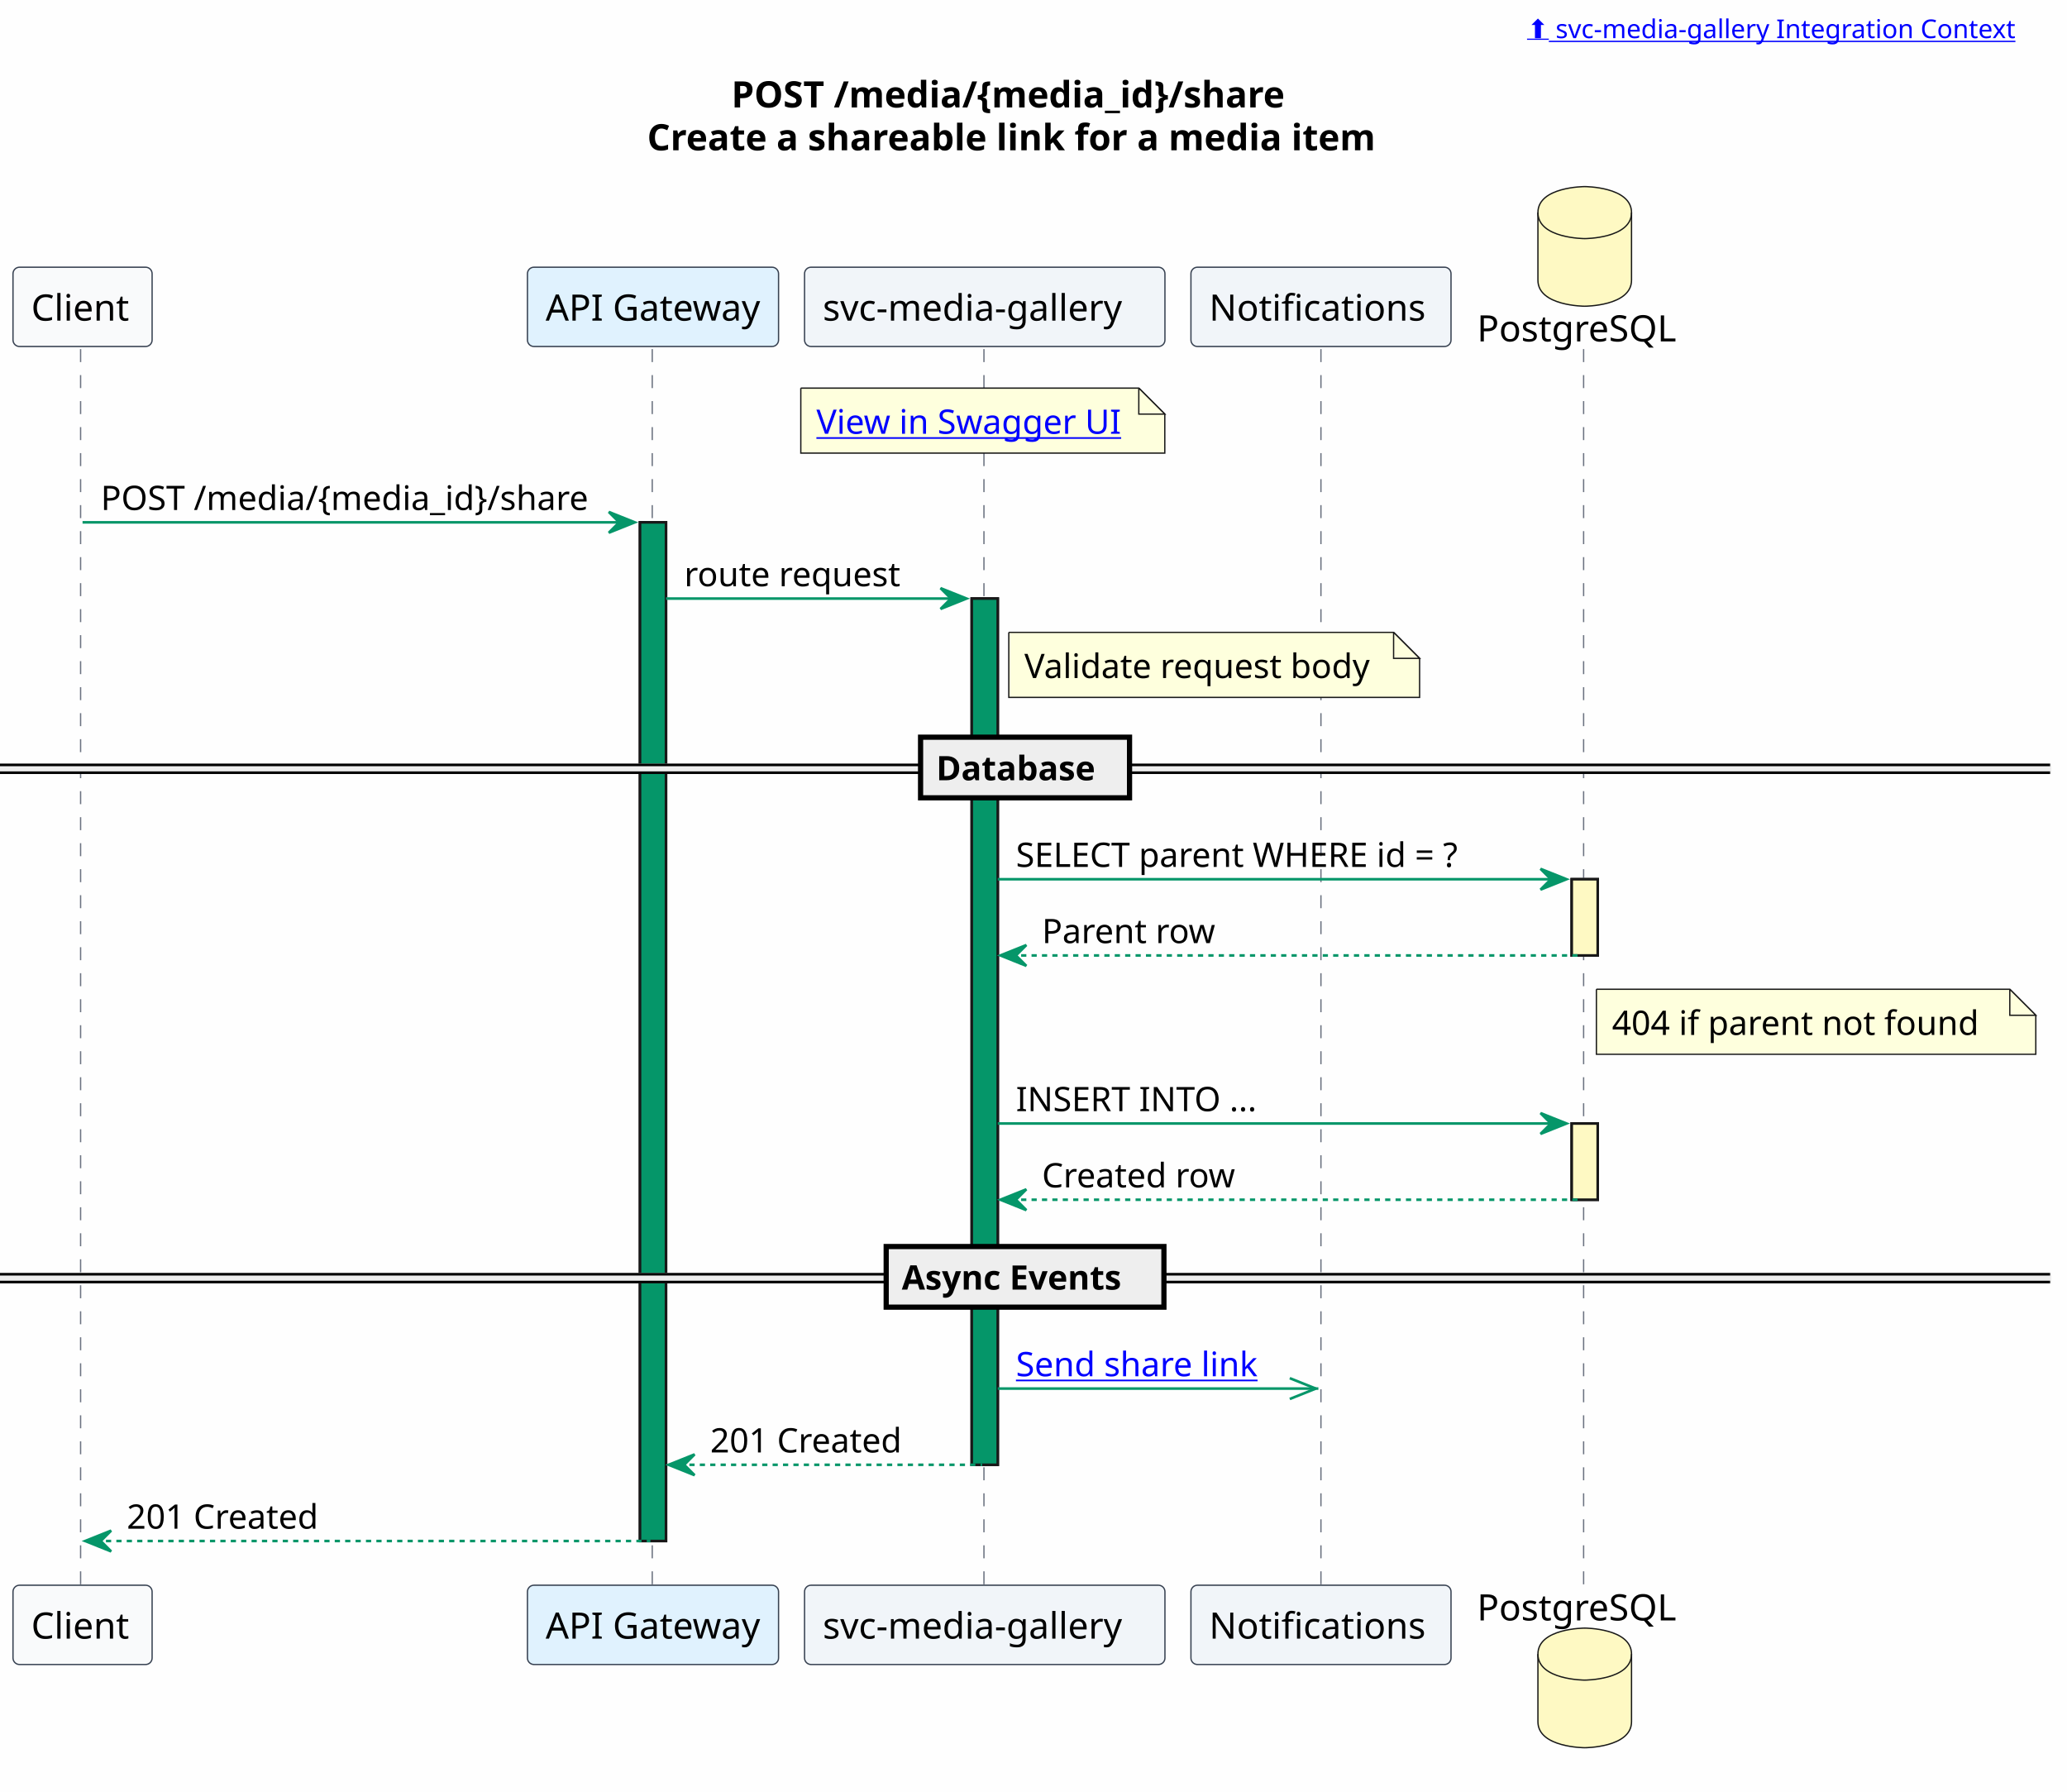
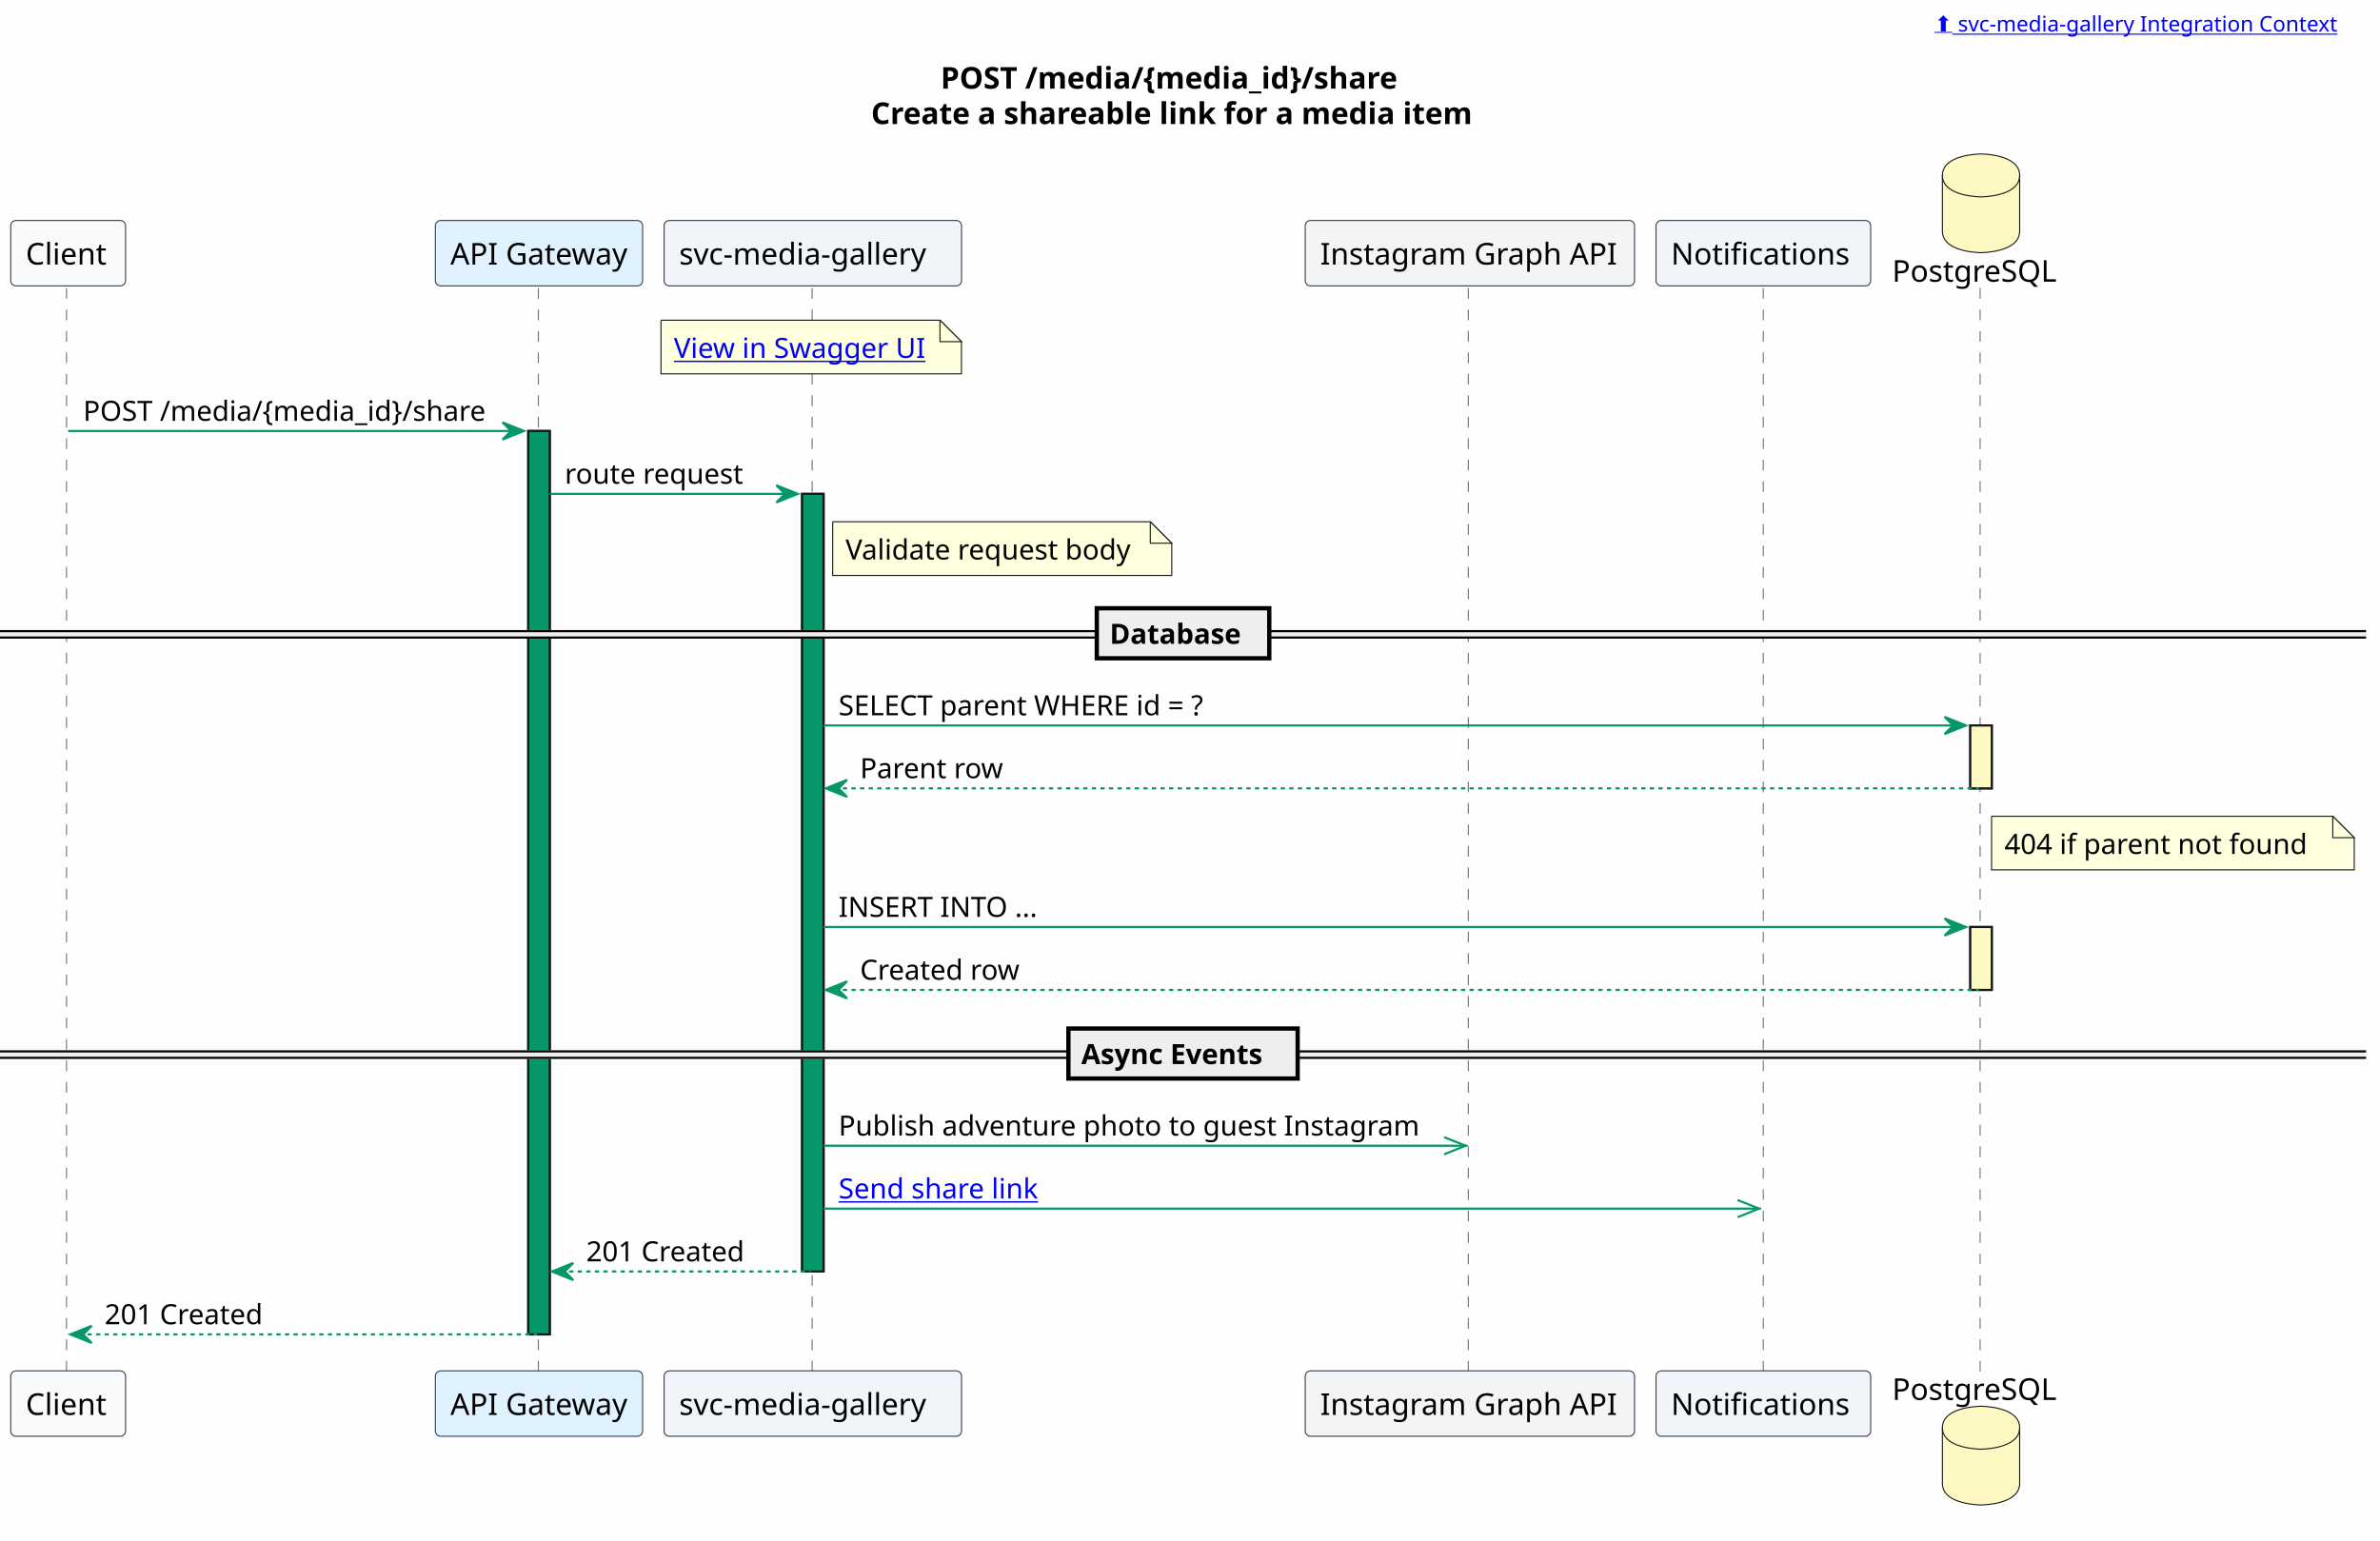
- <svg xmlns="http://www.w3.org/2000/svg" xmlns:xlink="http://www.w3.org/1999/xlink" contentStyleType="text/css" data-diagram-type="SEQUENCE" height="689px" preserveAspectRatio="none" style="width:795px;height:689px;background:#FEFEFE;" version="1.1" viewBox="0 0 795 689" width="795px" zoomAndPan="magnify">
+ <svg xmlns="http://www.w3.org/2000/svg" xmlns:xlink="http://www.w3.org/1999/xlink" contentStyleType="text/css" data-diagram-type="SEQUENCE" height="718px" preserveAspectRatio="none" style="width:1109px;height:718px;background:#FEFEFE;" version="1.1" viewBox="0 0 1109 718" width="1109px" zoomAndPan="magnify">
  <defs />
  <g>
-     <rect fill="#FEFEFE" height="689" style="stroke:none;stroke-width:1;" width="795" x="0" y="0" />
-     <text fill="#000000" font-family="'Segoe UI'" font-size="14" font-weight="bold" lengthAdjust="spacing" textLength="224.923" x="281.29" y="41.312">POST /media/{media_id}/share</text>
-     <text fill="#000000" font-family="'Segoe UI'" font-size="14" font-weight="bold" lengthAdjust="spacing" textLength="289.693" x="248.905" y="57.801">Create a shareable link for a media item</text>
-     <g>
-       <rect fill="#059669" height="391.727" style="stroke:#181818;stroke-width:1;" width="10" x="246.152" y="200.863" />
-     </g>
-     <g>
-       <rect fill="#059669" height="333.106" style="stroke:#181818;stroke-width:1;" width="10" x="373.748" y="230.174" />
-     </g>
-     <g>
-       <rect fill="#FEF9C3" height="29.311" style="stroke:#181818;stroke-width:1;" width="10" x="604.509" y="338.106" />
-     </g>
-     <g>
-       <rect fill="#FEF9C3" height="29.311" style="stroke:#181818;stroke-width:1;" width="10" x="604.509" y="432.037" />
+     <rect fill="#FEFEFE" height="718" style="stroke:none;stroke-width:1;" width="1109" x="0" y="0" />
+     <text fill="#000000" font-family="'Segoe UI'" font-size="14" font-weight="bold" lengthAdjust="spacing" textLength="224.923" x="438.29" y="41.312">POST /media/{media_id}/share</text>
+     <text fill="#000000" font-family="'Segoe UI'" font-size="14" font-weight="bold" lengthAdjust="spacing" textLength="289.693" x="405.905" y="57.801">Create a shareable link for a media item</text>
+     <g>
+       <rect fill="#059669" height="421.037" style="stroke:#181818;stroke-width:1;" width="10" x="246.152" y="200.863" />
+     </g>
+     <g>
+       <rect fill="#059669" height="362.416" style="stroke:#181818;stroke-width:1;" width="10" x="373.748" y="230.174" />
+     </g>
+     <g>
+       <rect fill="#FEF9C3" height="29.311" style="stroke:#181818;stroke-width:1;" width="10" x="918.093" y="338.106" />
+     </g>
+     <g>
+       <rect fill="#FEF9C3" height="29.311" style="stroke:#181818;stroke-width:1;" width="10" x="918.093" y="432.037" />
    </g>
    <g class="participant-lifeline" data-entity-uid="part1" data-qualified-name="Client" id="part1-lifeline">
      <g>
-         <rect fill="#000000" fill-opacity="0" height="476.348" width="8" x="27.752" y="134.242" />
-         <line style="stroke:#6B7280;stroke-width:0.5;stroke-dasharray:5,5;" x1="31" x2="31" y1="134.242" y2="610.59" />
+         <rect fill="#000000" fill-opacity="0" height="505.658" width="8" x="27.752" y="134.242" />
+         <line style="stroke:#6B7280;stroke-width:0.5;stroke-dasharray:5,5;" x1="31" x2="31" y1="134.242" y2="639.9" />
      </g>
    </g>
    <g class="participant-lifeline" data-entity-uid="part2" data-qualified-name="GW" id="part2-lifeline">
      <g>
-         <rect fill="#000000" fill-opacity="0" height="476.348" width="8" x="247.152" y="134.242" />
-         <line style="stroke:#6B7280;stroke-width:0.5;stroke-dasharray:5,5;" x1="250.863" x2="250.863" y1="134.242" y2="610.59" />
+         <rect fill="#000000" fill-opacity="0" height="505.658" width="8" x="247.152" y="134.242" />
+         <line style="stroke:#6B7280;stroke-width:0.5;stroke-dasharray:5,5;" x1="250.863" x2="250.863" y1="134.242" y2="639.9" />
      </g>
    </g>
    <g class="participant-lifeline" data-entity-uid="part3" data-qualified-name="Svc" id="part3-lifeline">
      <g>
-         <rect fill="#000000" fill-opacity="0" height="476.348" width="8" x="374.748" y="134.242" />
-         <line style="stroke:#6B7280;stroke-width:0.5;stroke-dasharray:5,5;" x1="378.441" x2="378.441" y1="134.242" y2="610.59" />
-       </g>
-     </g>
-     <g class="participant-lifeline" data-entity-uid="part4" data-qualified-name="Ntfy" id="part4-lifeline">
-       <g>
-         <rect fill="#000000" fill-opacity="0" height="476.348" width="8" x="504.069" y="134.242" />
-         <line style="stroke:#6B7280;stroke-width:0.5;stroke-dasharray:5,5;" x1="508.054" x2="508.054" y1="134.242" y2="610.59" />
-       </g>
-     </g>
-     <g class="participant-lifeline" data-entity-uid="part5" data-qualified-name="DB" id="part5-lifeline">
-       <g>
-         <rect fill="#000000" fill-opacity="0" height="476.348" width="8" x="605.509" y="134.242" />
-         <line style="stroke:#6B7280;stroke-width:0.5;stroke-dasharray:5,5;" x1="609.084" x2="609.084" y1="134.242" y2="610.59" />
+         <rect fill="#000000" fill-opacity="0" height="505.658" width="8" x="374.748" y="134.242" />
+         <line style="stroke:#6B7280;stroke-width:0.5;stroke-dasharray:5,5;" x1="378.441" x2="378.441" y1="134.242" y2="639.9" />
+       </g>
+     </g>
+     <g class="participant-lifeline" data-entity-uid="part4" data-qualified-name="IG" id="part4-lifeline">
+       <g>
+         <rect fill="#000000" fill-opacity="0" height="505.658" width="8" x="680.912" y="134.242" />
+         <line style="stroke:#6B7280;stroke-width:0.5;stroke-dasharray:5,5;" x1="684.185" x2="684.185" y1="134.242" y2="639.9" />
+       </g>
+     </g>
+     <g class="participant-lifeline" data-entity-uid="part5" data-qualified-name="Ntfy" id="part5-lifeline">
+       <g>
+         <rect fill="#000000" fill-opacity="0" height="505.658" width="8" x="817.653" y="134.242" />
+         <line style="stroke:#6B7280;stroke-width:0.5;stroke-dasharray:5,5;" x1="821.638" x2="821.638" y1="134.242" y2="639.9" />
+       </g>
+     </g>
+     <g class="participant-lifeline" data-entity-uid="part6" data-qualified-name="DB" id="part6-lifeline">
+       <g>
+         <rect fill="#000000" fill-opacity="0" height="505.658" width="8" x="919.093" y="134.242" />
+         <line style="stroke:#6B7280;stroke-width:0.5;stroke-dasharray:5,5;" x1="922.668" x2="922.668" y1="134.242" y2="639.9" />
      </g>
    </g>
    <g class="participant participant-head" data-entity-uid="part1" data-qualified-name="Client" id="part1-head">
      <a href="/applications/" target="_top" title="/applications/" xlink:actuate="onRequest" xlink:href="/applications/" xlink:show="new" xlink:title="/applications/" xlink:type="simple">
        <rect fill="#F9FAFB" height="30.488" rx="2.5" ry="2.5" style="stroke:#374151;stroke-width:0.5;" width="53.505" x="5" y="102.754" />
        <text fill="#000000" font-family="'Segoe UI'" font-size="14" lengthAdjust="spacing" textLength="39.505" x="12" y="123.289">Client</text>
      </a>
    </g>
    <g class="participant participant-tail" data-entity-uid="part1" data-qualified-name="Client" id="part1-tail">
      <a href="/applications/" target="_top" title="/applications/" xlink:actuate="onRequest" xlink:href="/applications/" xlink:show="new" xlink:title="/applications/" xlink:type="simple">
-         <rect fill="#F9FAFB" height="30.488" rx="2.5" ry="2.5" style="stroke:#374151;stroke-width:0.5;" width="53.505" x="5" y="609.59" />
-         <text fill="#000000" font-family="'Segoe UI'" font-size="14" lengthAdjust="spacing" textLength="39.505" x="12" y="630.125">Client</text>
+         <rect fill="#F9FAFB" height="30.488" rx="2.5" ry="2.5" style="stroke:#374151;stroke-width:0.5;" width="53.505" x="5" y="638.9" />
+         <text fill="#000000" font-family="'Segoe UI'" font-size="14" lengthAdjust="spacing" textLength="39.505" x="12" y="659.436">Client</text>
      </a>
    </g>
    <g class="participant participant-head" data-entity-uid="part2" data-qualified-name="GW" id="part2-head">
      <a href="/actors/#api-gateway" target="_top" title="/actors/#api-gateway" xlink:actuate="onRequest" xlink:href="/actors/#api-gateway" xlink:show="new" xlink:title="/actors/#api-gateway" xlink:type="simple">
        <rect fill="#E0F2FE" height="30.488" rx="2.5" ry="2.5" style="stroke:#374151;stroke-width:0.5;" width="96.578" x="202.863" y="102.754" />
        <text fill="#000000" font-family="'Segoe UI'" font-size="14" lengthAdjust="spacing" textLength="82.578" x="209.863" y="123.289">API Gateway</text>
      </a>
    </g>
    <g class="participant participant-tail" data-entity-uid="part2" data-qualified-name="GW" id="part2-tail">
      <a href="/actors/#api-gateway" target="_top" title="/actors/#api-gateway" xlink:actuate="onRequest" xlink:href="/actors/#api-gateway" xlink:show="new" xlink:title="/actors/#api-gateway" xlink:type="simple">
-         <rect fill="#E0F2FE" height="30.488" rx="2.5" ry="2.5" style="stroke:#374151;stroke-width:0.5;" width="96.578" x="202.863" y="609.59" />
-         <text fill="#000000" font-family="'Segoe UI'" font-size="14" lengthAdjust="spacing" textLength="82.578" x="209.863" y="630.125">API Gateway</text>
+         <rect fill="#E0F2FE" height="30.488" rx="2.5" ry="2.5" style="stroke:#374151;stroke-width:0.5;" width="96.578" x="202.863" y="638.9" />
+         <text fill="#000000" font-family="'Segoe UI'" font-size="14" lengthAdjust="spacing" textLength="82.578" x="209.863" y="659.436">API Gateway</text>
      </a>
    </g>
    <g class="participant participant-head" data-entity-uid="part3" data-qualified-name="Svc" id="part3-head">
      <a href="/microservices/svc-media-gallery/" target="_top" title="/microservices/svc-media-gallery/" xlink:actuate="onRequest" xlink:href="/microservices/svc-media-gallery/" xlink:show="new" xlink:title="/microservices/svc-media-gallery/" xlink:type="simple">
        <rect fill="#F1F5F9" height="30.488" rx="2.5" ry="2.5" style="stroke:#374151;stroke-width:0.5;" width="138.612" x="309.441" y="102.754" />
        <text fill="#000000" font-family="'Segoe UI'" font-size="14" lengthAdjust="spacing" textLength="124.612" x="316.441" y="123.289">svc-media-gallery</text>
      </a>
    </g>
    <g class="participant participant-tail" data-entity-uid="part3" data-qualified-name="Svc" id="part3-tail">
      <a href="/microservices/svc-media-gallery/" target="_top" title="/microservices/svc-media-gallery/" xlink:actuate="onRequest" xlink:href="/microservices/svc-media-gallery/" xlink:show="new" xlink:title="/microservices/svc-media-gallery/" xlink:type="simple">
-         <rect fill="#F1F5F9" height="30.488" rx="2.5" ry="2.5" style="stroke:#374151;stroke-width:0.5;" width="138.612" x="309.441" y="609.59" />
-         <text fill="#000000" font-family="'Segoe UI'" font-size="14" lengthAdjust="spacing" textLength="124.612" x="316.441" y="630.125">svc-media-gallery</text>
-       </a>
-     </g>
-     <g class="participant participant-head" data-entity-uid="part4" data-qualified-name="Ntfy" id="part4-head">
+         <rect fill="#F1F5F9" height="30.488" rx="2.5" ry="2.5" style="stroke:#374151;stroke-width:0.5;" width="138.612" x="309.441" y="638.9" />
+         <text fill="#000000" font-family="'Segoe UI'" font-size="14" lengthAdjust="spacing" textLength="124.612" x="316.441" y="659.436">svc-media-gallery</text>
+       </a>
+     </g>
+     <g class="participant participant-head" data-entity-uid="part4" data-qualified-name="IG" id="part4-head">
+       <a href="/actors/#instagram-graph-api" target="_top" title="/actors/#instagram-graph-api" xlink:actuate="onRequest" xlink:href="/actors/#instagram-graph-api" xlink:show="new" xlink:title="/actors/#instagram-graph-api" xlink:type="simple">
+         <rect fill="#F3F4F6" height="30.488" rx="2.5" ry="2.5" style="stroke:#374151;stroke-width:0.5;" width="153.453" x="608.185" y="102.754" />
+         <text fill="#000000" font-family="'Segoe UI'" font-size="14" lengthAdjust="spacing" textLength="139.453" x="615.185" y="123.289">Instagram Graph API</text>
+       </a>
+     </g>
+     <g class="participant participant-tail" data-entity-uid="part4" data-qualified-name="IG" id="part4-tail">
+       <a href="/actors/#instagram-graph-api" target="_top" title="/actors/#instagram-graph-api" xlink:actuate="onRequest" xlink:href="/actors/#instagram-graph-api" xlink:show="new" xlink:title="/actors/#instagram-graph-api" xlink:type="simple">
+         <rect fill="#F3F4F6" height="30.488" rx="2.5" ry="2.5" style="stroke:#374151;stroke-width:0.5;" width="153.453" x="608.185" y="638.9" />
+         <text fill="#000000" font-family="'Segoe UI'" font-size="14" lengthAdjust="spacing" textLength="139.453" x="615.185" y="659.436">Instagram Graph API</text>
+       </a>
+     </g>
+     <g class="participant participant-head" data-entity-uid="part5" data-qualified-name="Ntfy" id="part5-head">
      <a href="/microservices/svc-notifications/" target="_top" title="/microservices/svc-notifications/" xlink:actuate="onRequest" xlink:href="/microservices/svc-notifications/" xlink:show="new" xlink:title="/microservices/svc-notifications/" xlink:type="simple">
-         <rect fill="#F1F5F9" height="30.488" rx="2.5" ry="2.5" style="stroke:#374151;stroke-width:0.5;" width="100.03" x="458.054" y="102.754" />
-         <text fill="#000000" font-family="'Segoe UI'" font-size="14" lengthAdjust="spacing" textLength="86.03" x="465.054" y="123.289">Notifications</text>
-       </a>
-     </g>
-     <g class="participant participant-tail" data-entity-uid="part4" data-qualified-name="Ntfy" id="part4-tail">
+         <rect fill="#F1F5F9" height="30.488" rx="2.5" ry="2.5" style="stroke:#374151;stroke-width:0.5;" width="100.03" x="771.638" y="102.754" />
+         <text fill="#000000" font-family="'Segoe UI'" font-size="14" lengthAdjust="spacing" textLength="86.03" x="778.638" y="123.289">Notifications</text>
+       </a>
+     </g>
+     <g class="participant participant-tail" data-entity-uid="part5" data-qualified-name="Ntfy" id="part5-tail">
      <a href="/microservices/svc-notifications/" target="_top" title="/microservices/svc-notifications/" xlink:actuate="onRequest" xlink:href="/microservices/svc-notifications/" xlink:show="new" xlink:title="/microservices/svc-notifications/" xlink:type="simple">
-         <rect fill="#F1F5F9" height="30.488" rx="2.5" ry="2.5" style="stroke:#374151;stroke-width:0.5;" width="100.03" x="458.054" y="609.59" />
-         <text fill="#000000" font-family="'Segoe UI'" font-size="14" lengthAdjust="spacing" textLength="86.03" x="465.054" y="630.125">Notifications</text>
-       </a>
-     </g>
-     <g class="participant participant-head" data-entity-uid="part5" data-qualified-name="DB" id="part5-head">
+         <rect fill="#F1F5F9" height="30.488" rx="2.5" ry="2.5" style="stroke:#374151;stroke-width:0.5;" width="100.03" x="771.638" y="638.9" />
+         <text fill="#000000" font-family="'Segoe UI'" font-size="14" lengthAdjust="spacing" textLength="86.03" x="778.638" y="659.436">Notifications</text>
+       </a>
+     </g>
+     <g class="participant participant-head" data-entity-uid="part6" data-qualified-name="DB" id="part6-head">
      <a href="/microservices/svc-media-gallery/#data-store" target="_top" title="/microservices/svc-media-gallery/#data-store" xlink:actuate="onRequest" xlink:href="/microservices/svc-media-gallery/#data-store" xlink:show="new" xlink:title="/microservices/svc-media-gallery/#data-store" xlink:type="simple">
-         <text fill="#000000" font-family="'Segoe UI'" font-size="14" lengthAdjust="spacing" textLength="76.85" x="568.084" y="131.289">PostgreSQL</text>
-         <path d="M591.509,81.754 C591.509,71.754 609.509,71.754 609.509,71.754 C609.509,71.754 627.509,71.754 627.509,81.754 L627.509,107.754 C627.509,117.754 609.509,117.754 609.509,117.754 C609.509,117.754 591.509,117.754 591.509,107.754 L591.509,81.754" fill="#FEF9C3" style="stroke:#181818;stroke-width:0.5;" />
-         <path d="M591.509,81.754 C591.509,91.754 609.509,91.754 609.509,91.754 C609.509,91.754 627.509,91.754 627.509,81.754" fill="none" style="stroke:#181818;stroke-width:0.5;" />
-       </a>
-     </g>
-     <g class="participant participant-tail" data-entity-uid="part5" data-qualified-name="DB" id="part5-tail">
+         <text fill="#000000" font-family="'Segoe UI'" font-size="14" lengthAdjust="spacing" textLength="76.85" x="881.668" y="131.289">PostgreSQL</text>
+         <path d="M905.093,81.754 C905.093,71.754 923.093,71.754 923.093,71.754 C923.093,71.754 941.093,71.754 941.093,81.754 L941.093,107.754 C941.093,117.754 923.093,117.754 923.093,117.754 C923.093,117.754 905.093,117.754 905.093,107.754 L905.093,81.754" fill="#FEF9C3" style="stroke:#181818;stroke-width:0.5;" />
+         <path d="M905.093,81.754 C905.093,91.754 923.093,91.754 923.093,91.754 C923.093,91.754 941.093,91.754 941.093,81.754" fill="none" style="stroke:#181818;stroke-width:0.5;" />
+       </a>
+     </g>
+     <g class="participant participant-tail" data-entity-uid="part6" data-qualified-name="DB" id="part6-tail">
      <a href="/microservices/svc-media-gallery/#data-store" target="_top" title="/microservices/svc-media-gallery/#data-store" xlink:actuate="onRequest" xlink:href="/microservices/svc-media-gallery/#data-store" xlink:show="new" xlink:title="/microservices/svc-media-gallery/#data-store" xlink:type="simple">
-         <text fill="#000000" font-family="'Segoe UI'" font-size="14" lengthAdjust="spacing" textLength="76.85" x="568.084" y="623.125">PostgreSQL</text>
-         <path d="M591.509,636.078 C591.509,626.078 609.509,626.078 609.509,626.078 C609.509,626.078 627.509,626.078 627.509,636.078 L627.509,662.078 C627.509,672.078 609.509,672.078 609.509,672.078 C609.509,672.078 591.509,672.078 591.509,662.078 L591.509,636.078" fill="#FEF9C3" style="stroke:#181818;stroke-width:0.5;" />
-         <path d="M591.509,636.078 C591.509,646.078 609.509,646.078 609.509,646.078 C609.509,646.078 627.509,646.078 627.509,636.078" fill="none" style="stroke:#181818;stroke-width:0.5;" />
-       </a>
-     </g>
-     <g>
-       <rect fill="#059669" height="391.727" style="stroke:#181818;stroke-width:1;" width="10" x="246.152" y="200.863" />
-     </g>
-     <g>
-       <rect fill="#059669" height="333.106" style="stroke:#181818;stroke-width:1;" width="10" x="373.748" y="230.174" />
-     </g>
-     <g>
-       <rect fill="#FEF9C3" height="29.311" style="stroke:#181818;stroke-width:1;" width="10" x="604.509" y="338.106" />
-     </g>
-     <g>
-       <rect fill="#FEF9C3" height="29.311" style="stroke:#181818;stroke-width:1;" width="10" x="604.509" y="432.037" />
+         <text fill="#000000" font-family="'Segoe UI'" font-size="14" lengthAdjust="spacing" textLength="76.85" x="881.668" y="652.436">PostgreSQL</text>
+         <path d="M905.093,665.389 C905.093,655.389 923.093,655.389 923.093,655.389 C923.093,655.389 941.093,655.389 941.093,665.389 L941.093,691.389 C941.093,701.389 923.093,701.389 923.093,701.389 C923.093,701.389 905.093,701.389 905.093,691.389 L905.093,665.389" fill="#FEF9C3" style="stroke:#181818;stroke-width:0.5;" />
+         <path d="M905.093,665.389 C905.093,675.389 923.093,675.389 923.093,675.389 C923.093,675.389 941.093,675.389 941.093,665.389" fill="none" style="stroke:#181818;stroke-width:0.5;" />
+       </a>
+     </g>
+     <g>
+       <rect fill="#059669" height="421.037" style="stroke:#181818;stroke-width:1;" width="10" x="246.152" y="200.863" />
+     </g>
+     <g>
+       <rect fill="#059669" height="362.416" style="stroke:#181818;stroke-width:1;" width="10" x="373.748" y="230.174" />
+     </g>
+     <g>
+       <rect fill="#FEF9C3" height="29.311" style="stroke:#181818;stroke-width:1;" width="10" x="918.093" y="338.106" />
+     </g>
+     <g>
+       <rect fill="#FEF9C3" height="29.311" style="stroke:#181818;stroke-width:1;" width="10" x="918.093" y="432.037" />
    </g>
    <path d="M308,149.242 L308,174.242 L448,174.242 L448,159.242 L438,149.242 L308,149.242" fill="#FEFFDD" style="stroke:#181818;stroke-width:0.5;" />
    <path d="M438,149.242 L438,159.242 L448,159.242 L438,149.242" fill="#FEFFDD" style="stroke:#181818;stroke-width:0.5;" />
    <a href="/services/api/svc-media-gallery.html#/Sharing/createShareLink" target="_top" title="/services/api/svc-media-gallery.html#/Sharing/createShareLink" xlink:actuate="onRequest" xlink:href="/services/api/svc-media-gallery.html#/Sharing/createShareLink" xlink:show="new" xlink:title="/services/api/svc-media-gallery.html#/Sharing/createShareLink" xlink:type="simple">
      <text fill="#0000FF" font-family="'Segoe UI'" font-size="13" lengthAdjust="spacing" text-decoration="underline" textLength="119.406" x="314" y="166.81">View in Swagger UI</text>
    </a>
    <g class="message" data-entity-1="part1" data-entity-2="part2" id="msg1">
      <polygon fill="#059669" points="234.152,196.863,244.152,200.863,234.152,204.863,238.152,200.863" style="stroke:#059669;stroke-width:1;" />
      <line style="stroke:#059669;stroke-width:1;" x1="31.752" x2="240.152" y1="200.863" y2="200.863" />
      <text fill="#000000" font-family="'Segoe UI'" font-size="13" lengthAdjust="spacing" textLength="195.4" x="38.752" y="196.121">POST /media/{media_id}/share</text>
    </g>
    <g class="message" data-entity-1="part2" data-entity-2="part3" id="msg2">
      <polygon fill="#059669" points="361.748,226.174,371.748,230.174,361.748,234.174,365.748,230.174" style="stroke:#059669;stroke-width:1;" />
      <line style="stroke:#059669;stroke-width:1;" x1="256.152" x2="367.748" y1="230.174" y2="230.174" />
      <text fill="#000000" font-family="'Segoe UI'" font-size="13" lengthAdjust="spacing" textLength="85.135" x="263.152" y="225.432">route request</text>
    </g>
    <path d="M388,243.174 L388,268.174 L546,268.174 L546,253.174 L536,243.174 L388,243.174" fill="#FEFFDD" style="stroke:#181818;stroke-width:0.5;" />
    <path d="M536,243.174 L536,253.174 L546,253.174 L536,243.174" fill="#FEFFDD" style="stroke:#181818;stroke-width:0.5;" />
    <text fill="#000000" font-family="'Segoe UI'" font-size="13" lengthAdjust="spacing" textLength="137.573" x="394" y="260.742">Validate request body</text>
-     <rect fill="#EEEEEE" height="3" style="stroke:#EEEEEE;stroke-width:1;" width="788.503" x="0" y="294.14" />
-     <line style="stroke:#000000;stroke-width:1;" x1="0" x2="788.503" y1="294.14" y2="294.14" />
-     <line style="stroke:#000000;stroke-width:1;" x1="0" x2="788.503" y1="297.14" y2="297.14" />
-     <rect fill="#EEEEEE" height="23.311" style="stroke:#000000;stroke-width:2;" width="80.371" x="354.066" y="283.484" />
-     <text fill="#000000" font-family="'Segoe UI'" font-size="13" font-weight="bold" lengthAdjust="spacing" textLength="62.086" x="360.066" y="300.053">Database</text>
-     <g class="message" data-entity-1="part3" data-entity-2="part5" id="msg3">
-       <polygon fill="#059669" points="592.509,334.106,602.509,338.106,592.509,342.106,596.509,338.106" style="stroke:#059669;stroke-width:1;" />
-       <line style="stroke:#059669;stroke-width:1;" x1="383.748" x2="598.509" y1="338.106" y2="338.106" />
+     <rect fill="#EEEEEE" height="3" style="stroke:#EEEEEE;stroke-width:1;" width="1102.503" x="0" y="294.14" />
+     <line style="stroke:#000000;stroke-width:1;" x1="0" x2="1102.503" y1="294.14" y2="294.14" />
+     <line style="stroke:#000000;stroke-width:1;" x1="0" x2="1102.503" y1="297.14" y2="297.14" />
+     <rect fill="#EEEEEE" height="23.311" style="stroke:#000000;stroke-width:2;" width="80.371" x="511.066" y="283.484" />
+     <text fill="#000000" font-family="'Segoe UI'" font-size="13" font-weight="bold" lengthAdjust="spacing" textLength="62.086" x="517.066" y="300.053">Database</text>
+     <g class="message" data-entity-1="part3" data-entity-2="part6" id="msg3">
+       <polygon fill="#059669" points="906.093,334.106,916.093,338.106,906.093,342.106,910.093,338.106" style="stroke:#059669;stroke-width:1;" />
+       <line style="stroke:#059669;stroke-width:1;" x1="383.748" x2="912.093" y1="338.106" y2="338.106" />
      <text fill="#000000" font-family="'Segoe UI'" font-size="13" lengthAdjust="spacing" textLength="177.404" x="390.748" y="333.363">SELECT parent WHERE id = ?</text>
    </g>
-     <g class="message" data-entity-1="part5" data-entity-2="part3" id="msg4">
+     <g class="message" data-entity-1="part6" data-entity-2="part3" id="msg4">
      <polygon fill="#059669" points="394.748,363.416,384.748,367.416,394.748,371.416,390.748,367.416" style="stroke:#059669;stroke-width:1;" />
-       <line style="stroke:#059669;stroke-width:1;stroke-dasharray:2,2;" x1="388.748" x2="608.509" y1="367.416" y2="367.416" />
+       <line style="stroke:#059669;stroke-width:1;stroke-dasharray:2,2;" x1="388.748" x2="922.093" y1="367.416" y2="367.416" />
      <text fill="#000000" font-family="'Segoe UI'" font-size="13" lengthAdjust="spacing" textLength="67.291" x="400.748" y="362.674">Parent row</text>
    </g>
-     <path d="M614,380.416 L614,405.416 L783,405.416 L783,390.416 L773,380.416 L614,380.416" fill="#FEFFDD" style="stroke:#181818;stroke-width:0.5;" />
-     <path d="M773,380.416 L773,390.416 L783,390.416 L773,380.416" fill="#FEFFDD" style="stroke:#181818;stroke-width:0.5;" />
-     <text fill="#000000" font-family="'Segoe UI'" font-size="13" lengthAdjust="spacing" textLength="148.503" x="620" y="397.984">404 if parent not found</text>
-     <g class="message" data-entity-1="part3" data-entity-2="part5" id="msg5">
-       <polygon fill="#059669" points="592.509,428.037,602.509,432.037,592.509,436.037,596.509,432.037" style="stroke:#059669;stroke-width:1;" />
-       <line style="stroke:#059669;stroke-width:1;" x1="383.748" x2="598.509" y1="432.037" y2="432.037" />
+     <path d="M928,380.416 L928,405.416 L1097,405.416 L1097,390.416 L1087,380.416 L928,380.416" fill="#FEFFDD" style="stroke:#181818;stroke-width:0.5;" />
+     <path d="M1087,380.416 L1087,390.416 L1097,390.416 L1087,380.416" fill="#FEFFDD" style="stroke:#181818;stroke-width:0.5;" />
+     <text fill="#000000" font-family="'Segoe UI'" font-size="13" lengthAdjust="spacing" textLength="148.503" x="934" y="397.984">404 if parent not found</text>
+     <g class="message" data-entity-1="part3" data-entity-2="part6" id="msg5">
+       <polygon fill="#059669" points="906.093,428.037,916.093,432.037,906.093,436.037,910.093,432.037" style="stroke:#059669;stroke-width:1;" />
+       <line style="stroke:#059669;stroke-width:1;" x1="383.748" x2="912.093" y1="432.037" y2="432.037" />
      <text fill="#000000" font-family="'Segoe UI'" font-size="13" lengthAdjust="spacing" textLength="96.072" x="390.748" y="427.295">INSERT INTO ...</text>
    </g>
-     <g class="message" data-entity-1="part5" data-entity-2="part3" id="msg6">
+     <g class="message" data-entity-1="part6" data-entity-2="part3" id="msg6">
      <polygon fill="#059669" points="394.748,457.348,384.748,461.348,394.748,465.348,390.748,461.348" style="stroke:#059669;stroke-width:1;" />
-       <line style="stroke:#059669;stroke-width:1;stroke-dasharray:2,2;" x1="388.748" x2="608.509" y1="461.348" y2="461.348" />
+       <line style="stroke:#059669;stroke-width:1;stroke-dasharray:2,2;" x1="388.748" x2="922.093" y1="461.348" y2="461.348" />
      <text fill="#000000" font-family="'Segoe UI'" font-size="13" lengthAdjust="spacing" textLength="76.457" x="400.748" y="456.606">Created row</text>
    </g>
-     <rect fill="#EEEEEE" height="3" style="stroke:#EEEEEE;stroke-width:1;" width="788.503" x="0" y="490.003" />
-     <line style="stroke:#000000;stroke-width:1;" x1="0" x2="788.503" y1="490.003" y2="490.003" />
-     <line style="stroke:#000000;stroke-width:1;" x1="0" x2="788.503" y1="493.003" y2="493.003" />
-     <rect fill="#EEEEEE" height="23.311" style="stroke:#000000;stroke-width:2;" width="106.822" x="340.841" y="479.348" />
-     <text fill="#000000" font-family="'Segoe UI'" font-size="13" font-weight="bold" lengthAdjust="spacing" textLength="88.537" x="346.841" y="495.916">Async Events</text>
+     <rect fill="#EEEEEE" height="3" style="stroke:#EEEEEE;stroke-width:1;" width="1102.503" x="0" y="490.003" />
+     <line style="stroke:#000000;stroke-width:1;" x1="0" x2="1102.503" y1="490.003" y2="490.003" />
+     <line style="stroke:#000000;stroke-width:1;" x1="0" x2="1102.503" y1="493.003" y2="493.003" />
+     <rect fill="#EEEEEE" height="23.311" style="stroke:#000000;stroke-width:2;" width="106.822" x="497.841" y="479.348" />
+     <text fill="#000000" font-family="'Segoe UI'" font-size="13" font-weight="bold" lengthAdjust="spacing" textLength="88.537" x="503.841" y="495.916">Async Events</text>
    <g class="message" data-entity-1="part3" data-entity-2="part4" id="msg7">
-       <line style="stroke:#059669;stroke-width:1;" x1="506.069" x2="496.069" y1="533.969" y2="529.969" />
-       <line style="stroke:#059669;stroke-width:1;" x1="506.069" x2="496.069" y1="533.969" y2="537.969" />
-       <line style="stroke:#059669;stroke-width:1;" x1="383.748" x2="507.069" y1="533.969" y2="533.969" />
+       <line style="stroke:#059669;stroke-width:1;" x1="682.912" x2="672.912" y1="533.969" y2="529.969" />
+       <line style="stroke:#059669;stroke-width:1;" x1="682.912" x2="672.912" y1="533.969" y2="537.969" />
+       <line style="stroke:#059669;stroke-width:1;" x1="383.748" x2="683.912" y1="533.969" y2="533.969" />
+       <text fill="#000000" font-family="'Segoe UI'" font-size="13" lengthAdjust="spacing" textLength="277.164" x="390.748" y="529.227">Publish adventure photo to guest Instagram</text>
+     </g>
+     <g class="message" data-entity-1="part3" data-entity-2="part5" id="msg8">
+       <line style="stroke:#059669;stroke-width:1;" x1="819.653" x2="809.653" y1="563.279" y2="559.279" />
+       <line style="stroke:#059669;stroke-width:1;" x1="819.653" x2="809.653" y1="563.279" y2="567.279" />
+       <line style="stroke:#059669;stroke-width:1;" x1="383.748" x2="820.653" y1="563.279" y2="563.279" />
      <a href="/microservices/svc-notifications/#post-notifications-send-a-notification" target="_top" title="/microservices/svc-notifications/#post-notifications-send-a-notification" xlink:actuate="onRequest" xlink:href="/microservices/svc-notifications/#post-notifications-send-a-notification" xlink:show="new" xlink:title="/microservices/svc-notifications/#post-notifications-send-a-notification" xlink:type="simple">
-         <text fill="#0000FF" font-family="'Segoe UI'" font-size="13" lengthAdjust="spacing" text-decoration="underline" textLength="96.338" x="390.748" y="529.227">Send share link</text>
-       </a>
-     </g>
-     <g class="message" data-entity-1="part3" data-entity-2="part2" id="msg8">
-       <polygon fill="#059669" points="267.152,559.279,257.152,563.279,267.152,567.279,263.152,563.279" style="stroke:#059669;stroke-width:1;" />
-       <line style="stroke:#059669;stroke-width:1;stroke-dasharray:2,2;" x1="261.152" x2="377.748" y1="563.279" y2="563.279" />
-       <text fill="#000000" font-family="'Segoe UI'" font-size="13" lengthAdjust="spacing" textLength="77.797" x="273.152" y="558.537">201 Created</text>
-     </g>
-     <g class="message" data-entity-1="part2" data-entity-2="part1" id="msg9">
-       <polygon fill="#059669" points="42.752,588.59,32.752,592.59,42.752,596.59,38.752,592.59" style="stroke:#059669;stroke-width:1;" />
-       <line style="stroke:#059669;stroke-width:1;stroke-dasharray:2,2;" x1="36.752" x2="250.152" y1="592.59" y2="592.59" />
-       <text fill="#000000" font-family="'Segoe UI'" font-size="13" lengthAdjust="spacing" textLength="77.797" x="48.752" y="587.848">201 Created</text>
+         <text fill="#0000FF" font-family="'Segoe UI'" font-size="13" lengthAdjust="spacing" text-decoration="underline" textLength="96.338" x="390.748" y="558.537">Send share link</text>
+       </a>
+     </g>
+     <g class="message" data-entity-1="part3" data-entity-2="part2" id="msg9">
+       <polygon fill="#059669" points="267.152,588.59,257.152,592.59,267.152,596.59,263.152,592.59" style="stroke:#059669;stroke-width:1;" />
+       <line style="stroke:#059669;stroke-width:1;stroke-dasharray:2,2;" x1="261.152" x2="377.748" y1="592.59" y2="592.59" />
+       <text fill="#000000" font-family="'Segoe UI'" font-size="13" lengthAdjust="spacing" textLength="77.797" x="273.152" y="587.848">201 Created</text>
+     </g>
+     <g class="message" data-entity-1="part2" data-entity-2="part1" id="msg10">
+       <polygon fill="#059669" points="42.752,617.9,32.752,621.9,42.752,625.9,38.752,621.9" style="stroke:#059669;stroke-width:1;" />
+       <line style="stroke:#059669;stroke-width:1;stroke-dasharray:2,2;" x1="36.752" x2="250.152" y1="621.9" y2="621.9" />
+       <text fill="#000000" font-family="'Segoe UI'" font-size="13" lengthAdjust="spacing" textLength="77.797" x="48.752" y="617.158">201 Created</text>
    </g>
    <a href="/microservices/svc-media-gallery/#integration-context" target="_top" title="/microservices/svc-media-gallery/#integration-context" xlink:actuate="onRequest" xlink:href="/microservices/svc-media-gallery/#integration-context" xlink:show="new" xlink:title="/microservices/svc-media-gallery/#integration-context" xlink:type="simple">
-       <text fill="#0000FF" font-family="'Segoe UI'" font-size="10" lengthAdjust="spacing" text-decoration="underline" textLength="200.181" x="587.323" y="14.668">⬆ svc-media-gallery Integration Context</text>
+       <text fill="#0000FF" font-family="'Segoe UI'" font-size="10" lengthAdjust="spacing" text-decoration="underline" textLength="200.181" x="901.323" y="14.668">⬆ svc-media-gallery Integration Context</text>
    </a>
  </g>
</svg>
